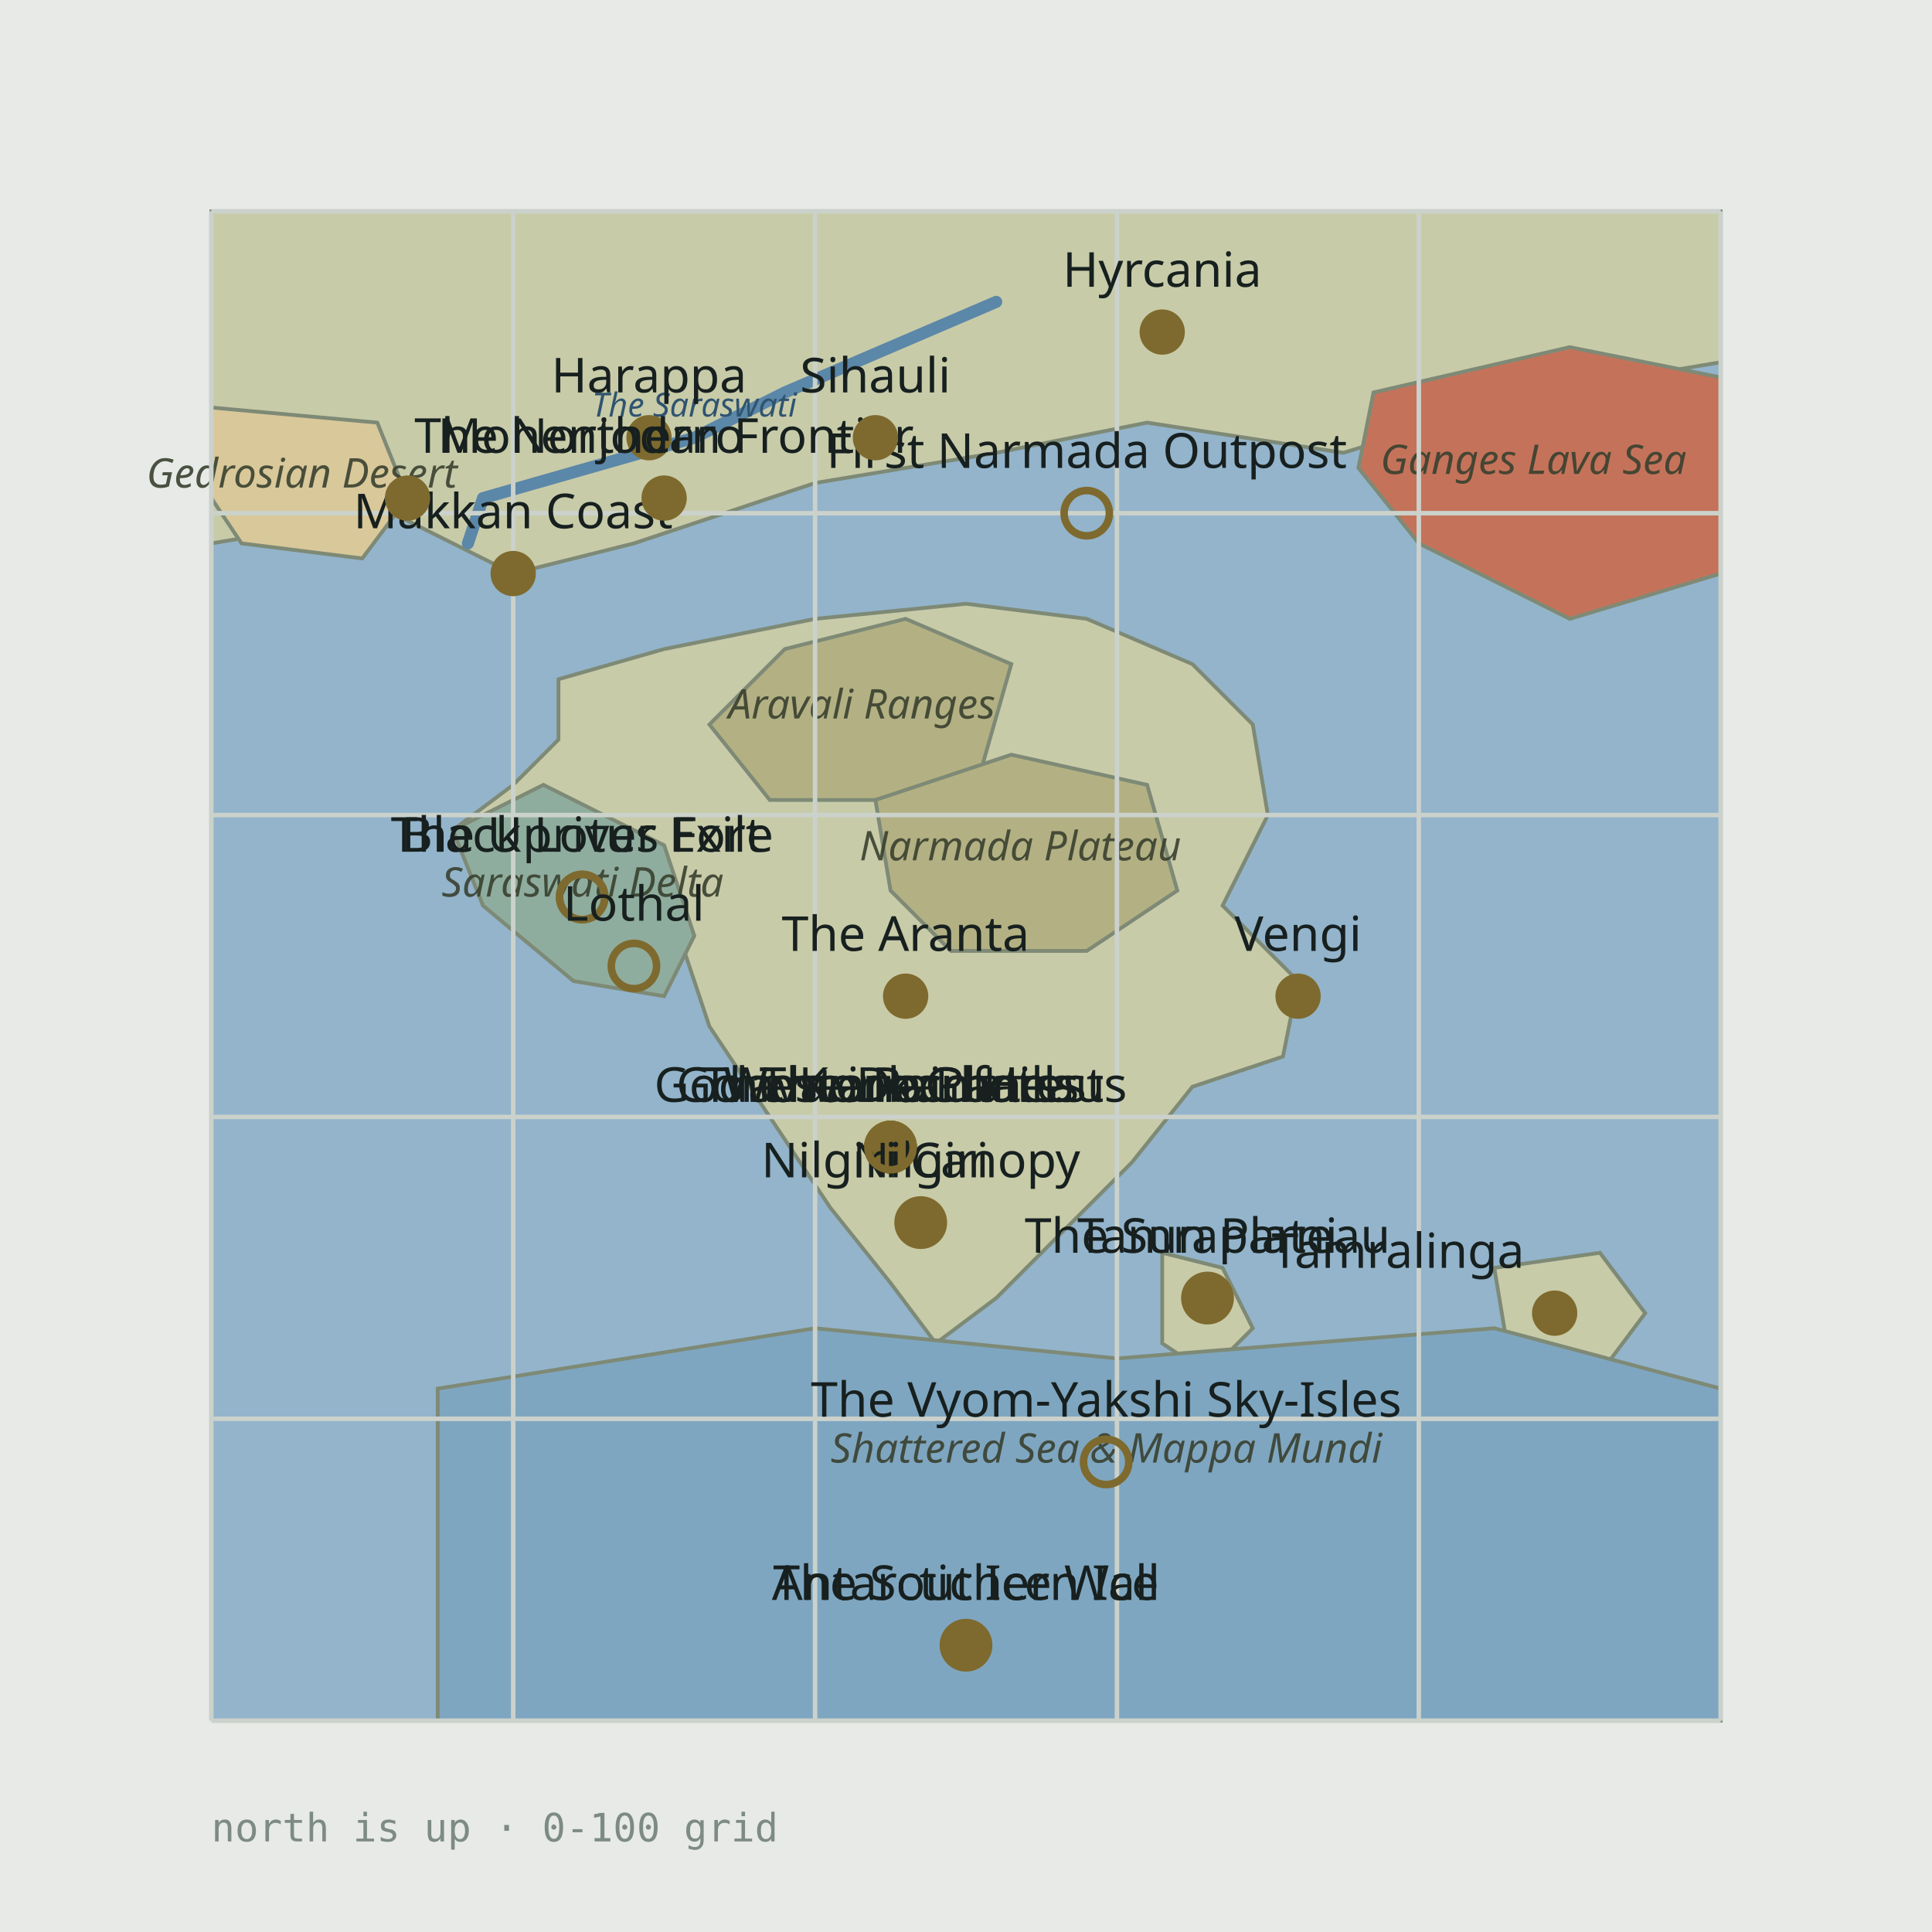
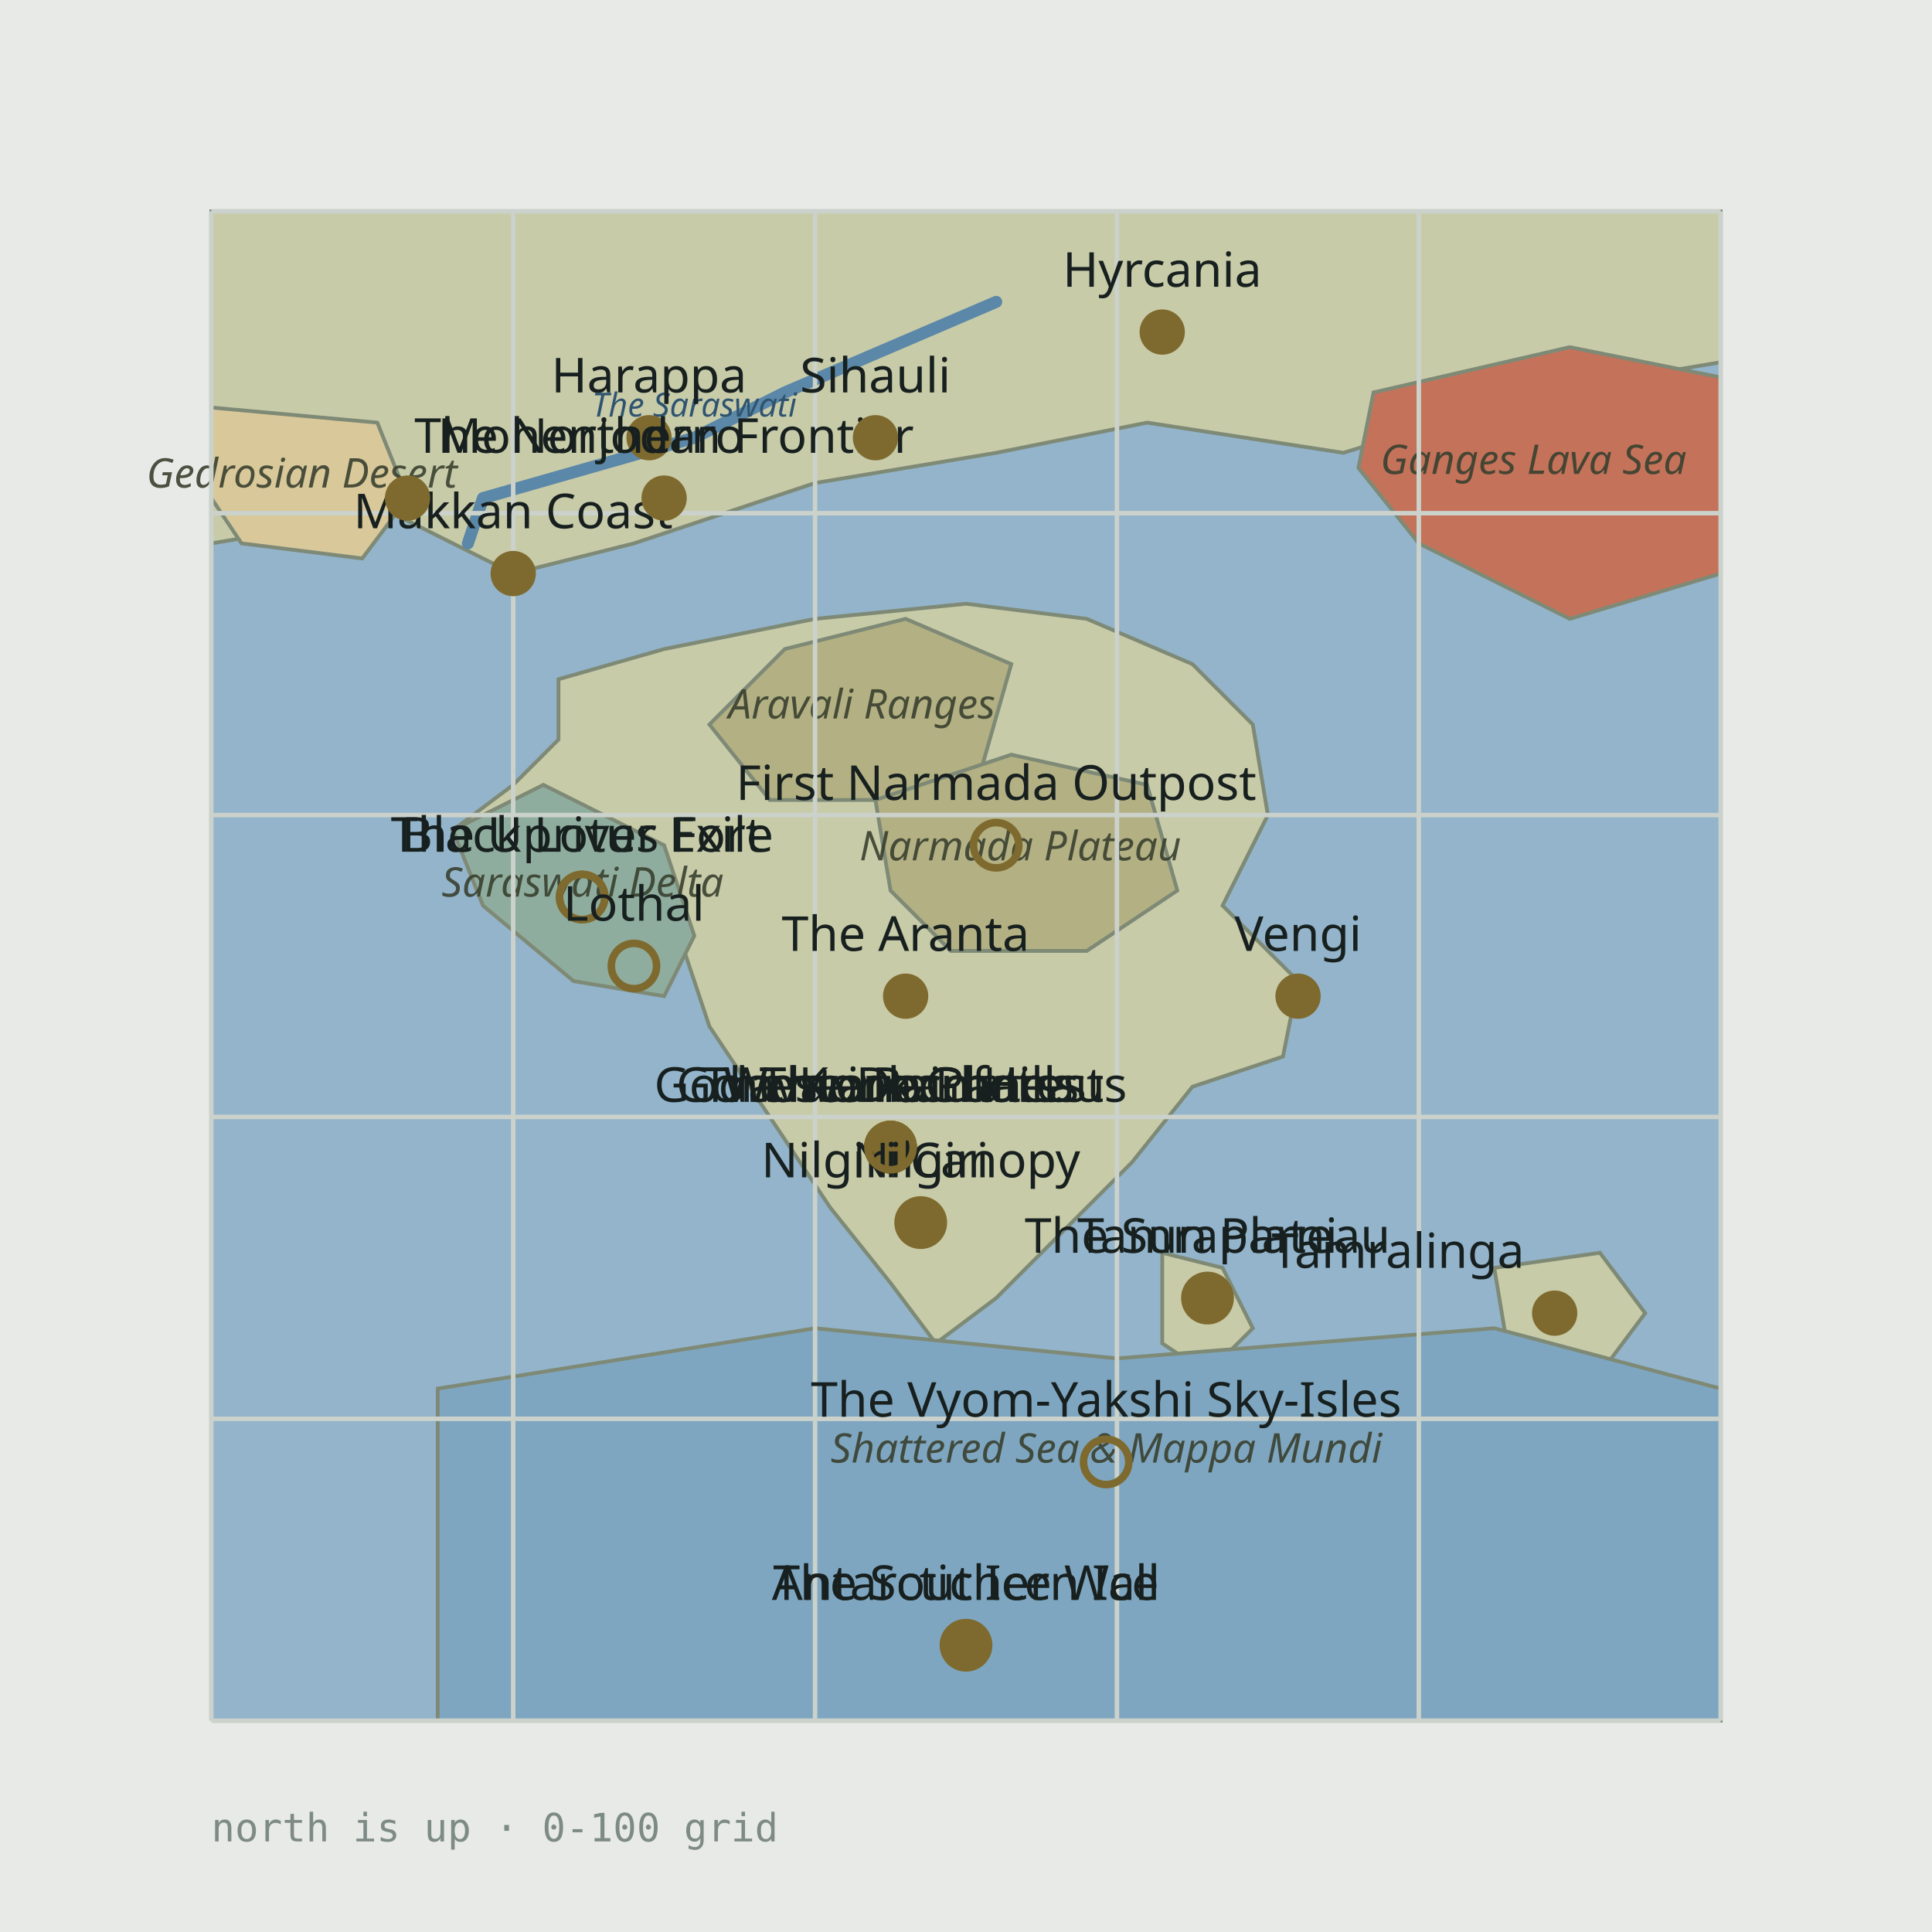
<svg xmlns="http://www.w3.org/2000/svg" viewBox="-14 -14 128 128" width="720" role="img" aria-label="Map of Civilization Dawn (Lothal Era)">
  <style>
  .bg{fill:#E7EAE6}.grid{stroke:#CBD1CB;stroke-width:.3}.edge{stroke:#AFB8B1;stroke-width:.6}
  .dot{fill:#2C5C8F}.dot-place{fill:#7E6A2E}
  .dot-within{fill:none;stroke:#7E6A2E;stroke-width:.5}
  .lbl{fill:#17201F;font:3.2px Archivo,sans-serif}
  .cap{fill:#7D8A86;font:2.6px 'JetBrains Mono',monospace}
  .sea{fill:#93B4CB} .land{fill:#C8CBA8}
  polygon{stroke:#7E8A76;stroke-width:.25}
  .rgn{fill:#39402F;font:2.7px Archivo,sans-serif;font-style:italic;opacity:.9}
  .course{fill:none;stroke:#5B87A8;stroke-width:.8;stroke-linejoin:round;stroke-linecap:round}
  .route{fill:none;stroke:#8A6A4F;stroke-width:.9;stroke-dasharray:2.4 1.2;stroke-linejoin:round;stroke-linecap:round}
  .route-lbl{fill:#6B4F38;font:2.2px Archivo,sans-serif;font-style:italic}
  .course-lbl{fill:#2F5470;font:2.2px Archivo,sans-serif;font-style:italic}
  .t-desert{fill:#D9C89A}.t-plains{fill:#A8BE84}.t-forest{fill:#7EA46E}.t-wetland{fill:#8FAD9E}.t-hills{fill:#B3B183}.t-mountains{fill:#A9A79C}.t-river{fill:#8FB3C4}.t-coast{fill:#D8CBA0}.t-sea{fill:#7FA6C0}.t-lava_field{fill:#C4735A}
  @media(prefers-color-scheme:dark){
   .bg{fill:#121817}.grid{stroke:#28322F}.edge{stroke:#3E4C4E}
   .dot{fill:#74A8DA}.dot-place{fill:#CBAE6A}.dot-within{fill:none;stroke:#CBAE6A}   .lbl{fill:#E2E7E3}.cap{fill:#78857F}
   .sea{fill:#18242E} .land{fill:#2A3026}
   polygon{stroke:#3A4436} .rgn{fill:#9FB09A}
   .course{stroke:#6E9CBD} .course-lbl{fill:#9DBDD4}
   .route{stroke:#B08D6B} .route-lbl{fill:#C7A181}
   .t-desert{fill:#3B3524}.t-plains{fill:#2A3520}.t-forest{fill:#20301E}.t-wetland{fill:#1E2E2A}.t-hills{fill:#302E20}.t-mountains{fill:#2C2B26}.t-river{fill:#1D2E36}.t-coast{fill:#393322}.t-sea{fill:#1B2C36}.t-lava_field{fill:#3A1C15}
  }
</style>
  <rect class="bg" x="-14" y="-14" width="128" height="128" />
  <rect class="sea" x="0" y="0" width="100" height="100" />
  <polygon class="land" points="23,31 30,29 40,27 50,26 58,27 65,30 69,34 70,40 67,46 72,51 71,56 65,58 61,63 57,67 52,72 48,75 45,71 41,66 37,60 33,54 31,48 30,45 25,44 19,43 16,41 20,38 23,35" />
  <polygon class="land" points="0,0 100,0 100,10 88,12 75,16 62,14 52,16 40,18 28,22 20,24 12,20 0,22" />
  <polygon class="land" points="85,70 92,69 95,73 92,77 86,76" />
  <polygon class="land" points="63,69 67,70 69,74 66,77 63,75" />
  <polygon class="t-hills" points="33,34 38,29 46,27 53,30 51,37 44,39 37,39" />
  <text class="rgn" x="43.1" y="33.6" text-anchor="middle">Aravali Ranges</text>
  <polygon class="t-lava_field" points="77,12 90,9 100,11 100,24 90,27 80,22 76,17" />
  <text class="rgn" x="87.6" y="17.4" text-anchor="middle">Ganges Lava Sea</text>
  <polygon class="t-desert" points="0,13 11,14 13,19 10,23 2,22 0,19" />
  <text class="rgn" x="6.0" y="18.3" text-anchor="middle">Gedrosian Desert</text>
  <polygon class="t-hills" points="44,39 53,36 62,38 64,45 58,49 49,49 45,45" />
  <text class="rgn" x="53.6" y="43.0" text-anchor="middle">Narmada Plateau</text>
  <polygon class="t-wetland" points="16,41 22,38 30,42 32,48 30,52 24,51 18,46" />
  <text class="rgn" x="24.6" y="45.4" text-anchor="middle">Saraswati Delta</text>
  <polygon class="t-sea" points="15,78 40,74 60,76 85,74 100,78 100,100 15,100" />
  <text class="rgn" x="59.3" y="82.9" text-anchor="middle">Shattered Sea &amp; Mappa Mundi</text>
  <polyline class="course" points="52,6 45,9 38,12 32,15 25,17 18,19 17,22" />
  <text class="course-lbl" x="32.0" y="13.6" text-anchor="middle">The Saraswati</text>
  <line class="grid" x1="0" y1="0" x2="0" y2="100" />
  <line class="grid" x1="0" y1="0" x2="100" y2="0" />
  <line class="grid" x1="20" y1="0" x2="20" y2="100" />
  <line class="grid" x1="0" y1="20" x2="100" y2="20" />
  <line class="grid" x1="40" y1="0" x2="40" y2="100" />
  <line class="grid" x1="0" y1="40" x2="100" y2="40" />
  <line class="grid" x1="60" y1="0" x2="60" y2="100" />
  <line class="grid" x1="0" y1="60" x2="100" y2="60" />
  <line class="grid" x1="80" y1="0" x2="80" y2="100" />
  <line class="grid" x1="0" y1="80" x2="100" y2="80" />
  <line class="grid" x1="100" y1="0" x2="100" y2="100" />
  <line class="grid" x1="0" y1="100" x2="100" y2="100" />
  <circle class="dot-place dot-within" cx="50" cy="95" r="1.5" />
  <text class="lbl" x="50" y="92" text-anchor="middle">Antarctic Ice Wall</text>
  <circle class="dot-place" cx="46" cy="52" r="1.5" />
  <text class="lbl" x="46" y="49" text-anchor="middle">The Aranta</text>
  <circle class="dot-place dot-within" cx="24.571" cy="45.429" r="1.5" />
  <text class="lbl" x="24.571" y="42.429" text-anchor="middle">Black Lotus Fort</text>
  <circle class="dot-place" cx="45" cy="62" r="1.5" />
  <text class="lbl" x="45" y="59" text-anchor="middle">The Deccan</text>
  <circle class="dot-place dot-within" cx="45" cy="62" r="1.5" />
  <text class="lbl" x="45" y="59" text-anchor="middle">Godavari Rainforests</text>
  <circle class="dot-place dot-within" cx="45" cy="62" r="1.5" />
  <text class="lbl" x="45" y="59" text-anchor="middle">Gondwana Plateau</text>
  <circle class="dot-place" cx="29" cy="15" r="1.5" />
  <text class="lbl" x="29" y="12" text-anchor="middle">Harappa</text>
  <circle class="dot-place" cx="63" cy="8" r="1.5" />
  <text class="lbl" x="63" y="5" text-anchor="middle">Hyrcania</text>
  <circle class="dot-place dot-within" cx="45" cy="62" r="1.5" />
  <text class="lbl" x="45" y="59" text-anchor="middle">The Konkan Hills</text>
  <circle class="dot-place" cx="20" cy="24" r="1.5" />
  <text class="lbl" x="20" y="21" text-anchor="middle">Makkan Coast</text>
  <circle class="dot-place" cx="13" cy="19" r="1.5" />
  <text class="lbl" x="15" y="16" text-anchor="start">Mohenjodaro</text>
-   <circle class="dot-place dot-within" cx="58" cy="20" r="1.5" />
-   <text class="lbl" x="58" y="17" text-anchor="middle">First Narmada Outpost</text>
+   <circle class="dot-place dot-within" cx="52" cy="42" r="1.5" />
+   <text class="lbl" x="52" y="39" text-anchor="middle">First Narmada Outpost</text>
  <circle class="dot-place" cx="47" cy="67" r="1.5" />
  <text class="lbl" x="47" y="64" text-anchor="middle">Nilgiri</text>
  <circle class="dot-place dot-within" cx="47" cy="67" r="1.5" />
  <text class="lbl" x="47" y="64" text-anchor="middle">Nilgiri Canopy</text>
  <circle class="dot-place" cx="30" cy="19" r="1.5" />
  <text class="lbl" x="30" y="16" text-anchor="middle">The Northern Frontier</text>
  <circle class="dot-place dot-within" cx="59.286" cy="82.857" r="1.5" />
  <text class="lbl" x="59.286" y="79.857" text-anchor="middle">The Vyom-Yakshi Sky-Isles</text>
  <circle class="dot-place" cx="44" cy="15" r="1.5" />
  <text class="lbl" x="44" y="12" text-anchor="middle">Sihauli</text>
  <circle class="dot-place" cx="50" cy="95" r="1.5" />
  <text class="lbl" x="50" y="92" text-anchor="middle">The Southern Ice</text>
  <circle class="dot-place dot-within" cx="66" cy="72" r="1.5" />
  <text class="lbl" x="66" y="69" text-anchor="middle">The Sun Plateau</text>
  <circle class="dot-place" cx="89" cy="73" r="1.5" />
  <text class="lbl" x="87" y="70" text-anchor="end">Tamralinga</text>
  <circle class="dot-place" cx="66" cy="72" r="1.5" />
  <text class="lbl" x="66" y="69" text-anchor="middle">Tamraparni</text>
  <circle class="dot-place dot-within" cx="24.571" cy="45.429" r="1.5" />
  <text class="lbl" x="24.571" y="42.429" text-anchor="middle">The Upriver Exile</text>
  <circle class="dot-place" cx="72" cy="52" r="1.5" />
  <text class="lbl" x="72" y="49" text-anchor="middle">Vengi</text>
  <circle class="dot-place dot-within" cx="45" cy="62" r="1.5" />
  <text class="lbl" x="45" y="59" text-anchor="middle">Western Ghats</text>
  <circle class="dot-place dot-within" cx="28" cy="50" r="1.5" />
  <text class="lbl" x="28" y="47" text-anchor="middle">Lothal</text>
  <text class="cap" x="0" y="108">north is up · 0-100 grid</text>
</svg>
